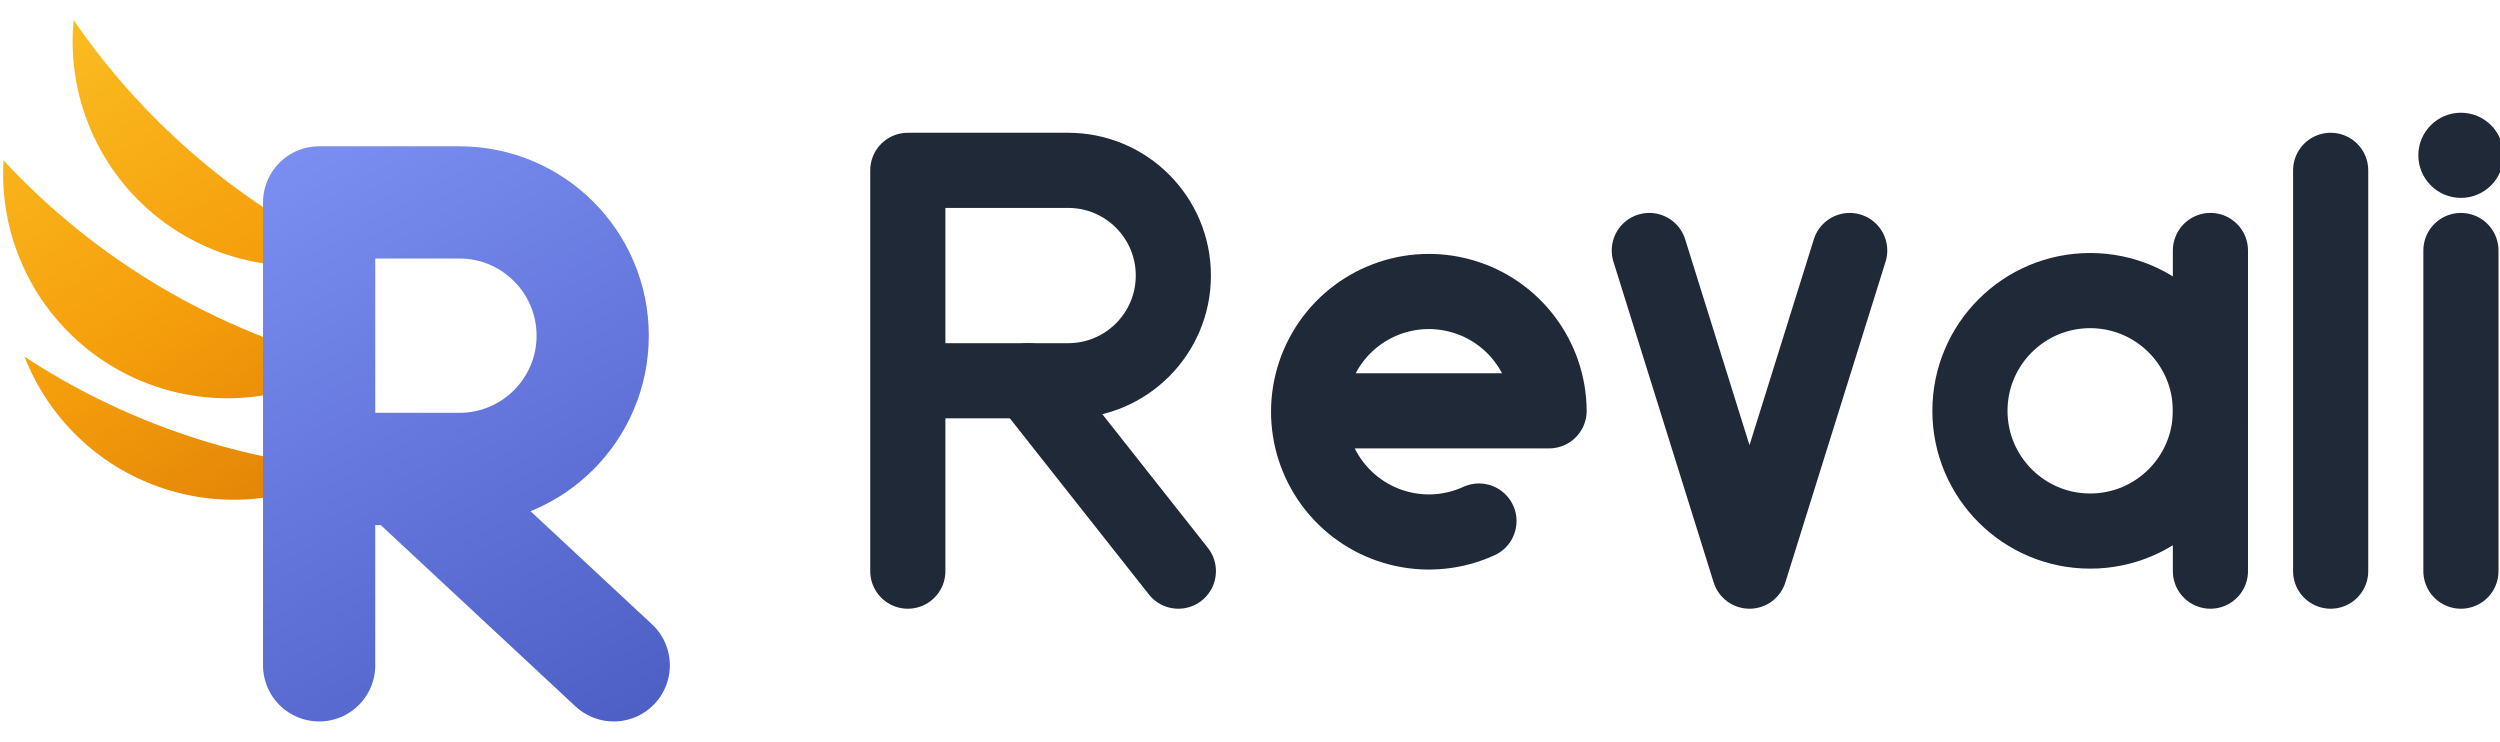
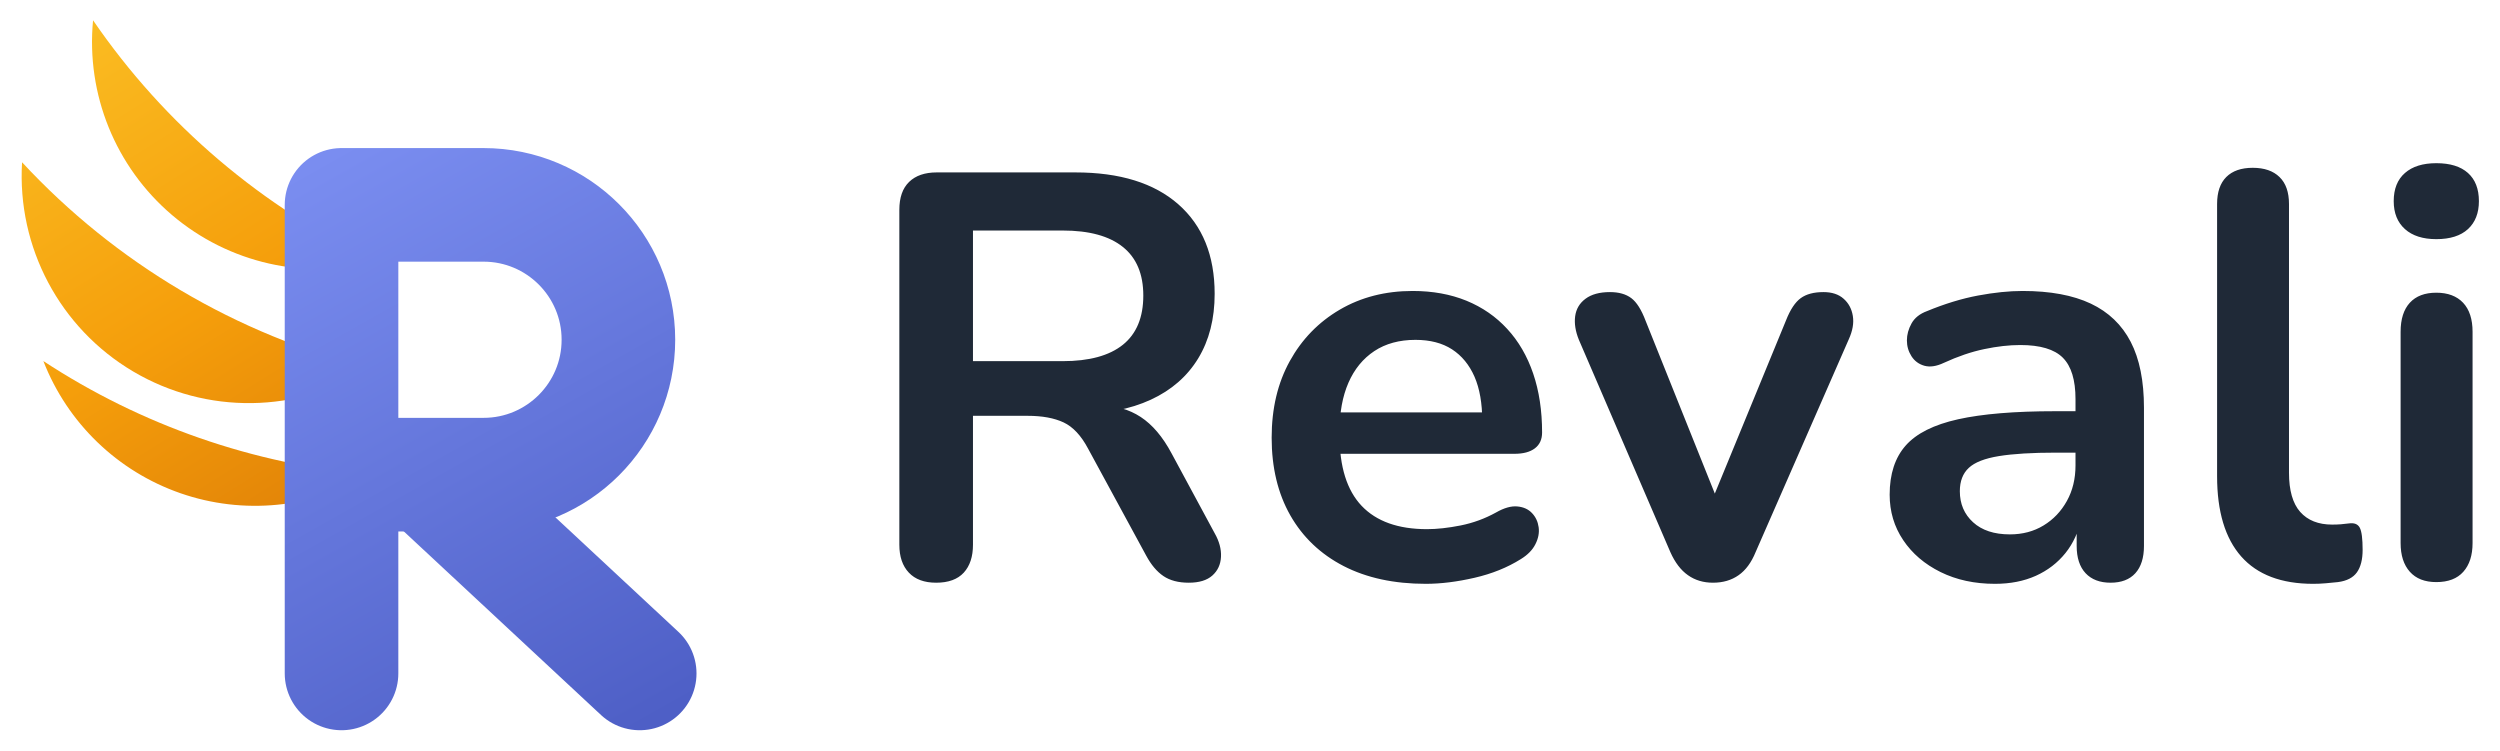
- <svg xmlns="http://www.w3.org/2000/svg" viewBox="0 0 499 148" width="499" height="148" role="img" aria-label="Revali">
+ <svg xmlns="http://www.w3.org/2000/svg" viewBox="0 0 493 148" width="493" height="148" role="img" aria-label="Revali">
  <defs>
    <linearGradient id="revali-wing" x1="20" y1="10" x2="120" y2="170" gradientUnits="userSpaceOnUse">
      <stop offset="0" stop-color="#fbbf24" />
      <stop offset="0.5" stop-color="#f59e0b" />
      <stop offset="1" stop-color="#d97706" />
    </linearGradient>
    <linearGradient id="revali-letter" x1="100" y1="50" x2="190" y2="210" gradientUnits="userSpaceOnUse">
      <stop offset="0" stop-color="#7a8df0" />
      <stop offset="1" stop-color="#4e5fc6" />
    </linearGradient>
  </defs>
-   <g transform="translate(-6.3 -5.8) scale(0.7)">
+   <g transform="translate(-2.65 -5.80) scale(0.7)">
    <g fill="url(#revali-wing)">
      <path d="M 110 82  A 64 64 0 0 1 30 14  A 200 200 0 0 0 110 82 Z" />
      <path d="M 108 112 A 64 64 0 0 1 10 54  A 200 200 0 0 0 108 112 Z" />
      <path d="M 108 142 A 64 64 0 0 1 16 110 A 200 200 0 0 0 108 142 Z" />
    </g>
    <g fill="none" stroke="url(#revali-letter)" stroke-width="32" stroke-linecap="round" stroke-linejoin="round">
      <path d="M 100 198 V 66 H 140 A 38 38 0 0 1 140 142 H 100" />
      <path d="M 126 144 L 184 198" />
    </g>
  </g>
-   <g transform="translate(161.2 14)">
-     <g fill="none" stroke="#1f2937" stroke-width="15" stroke-linecap="round" stroke-linejoin="round">
-       <path d="M 20 100 V 20 H 52 A 21 21 0 0 1 52 62 H 20" />
-       <path d="M 44 62 L 74 100" />
-       <path d="M 100 68 H 148 A 24 24 0 1 0 134 90" />
-       <path d="M 168 36 L 188 100 L 208 36" />
-       <path d="M 256 44 A 24 24 0 1 1 256 92 A 24 24 0 1 1 256 44" />
-       <path d="M 280 36 V 100" />
-       <path d="M 304 20 V 100" />
-       <path d="M 330 36 V 100" />
-     </g>
-     <circle cx="330" cy="17" r="8.5" fill="#1f2937" />
+   <g transform="translate(168.61 114.00)" fill="#1f2937">
+     <path d="M16.00 0.91Q12.48 0.91 10.61 -1.08Q8.74 -3.06 8.74 -6.58V-72.62Q8.74 -76.26 10.67 -78.13Q12.60 -80.00 16.11 -80.00H43.46Q56.62 -80.00 63.77 -73.70Q70.92 -67.40 70.92 -56.06Q70.92 -48.68 67.69 -43.35Q64.45 -38.01 58.33 -35.18Q52.20 -32.34 43.46 -32.34L44.48 -34.04H48.23Q52.88 -34.04 56.34 -31.77Q59.80 -29.50 62.41 -24.62L70.92 -8.85Q72.28 -6.47 72.17 -4.20Q72.06 -1.93 70.47 -0.51Q68.88 0.91 65.82 0.91Q62.75 0.91 60.82 -0.40Q58.89 -1.70 57.42 -4.43L45.96 -25.53Q43.91 -29.39 41.13 -30.70Q38.35 -32.00 34.04 -32.00H23.26V-6.58Q23.26 -3.06 21.45 -1.08Q19.63 0.91 16.00 0.91ZM23.26 -42.78H40.96Q48.79 -42.78 52.82 -46.01Q56.85 -49.25 56.85 -55.72Q56.85 -62.07 52.82 -65.30Q48.79 -68.54 40.96 -68.54H23.26ZM112.57 1.13Q103.15 1.13 96.34 -2.38Q89.53 -5.90 85.84 -12.37Q82.16 -18.84 82.16 -27.69Q82.16 -36.31 85.73 -42.78Q89.30 -49.25 95.60 -52.94Q101.90 -56.62 109.96 -56.62Q115.86 -56.62 120.57 -54.70Q125.28 -52.77 128.62 -49.13Q131.97 -45.50 133.73 -40.34Q135.49 -35.18 135.49 -28.71Q135.49 -26.67 134.07 -25.59Q132.65 -24.51 130.04 -24.51H93.62V-32.68H125.50L123.69 -30.98Q123.69 -36.20 122.16 -39.72Q120.62 -43.23 117.73 -45.11Q114.84 -46.98 110.52 -46.98Q105.76 -46.98 102.41 -44.77Q99.06 -42.55 97.30 -38.52Q95.55 -34.50 95.55 -28.94V-28.14Q95.55 -18.84 99.91 -14.24Q104.28 -9.65 112.79 -9.65Q115.74 -9.65 119.43 -10.38Q123.12 -11.12 126.41 -12.94Q128.79 -14.30 130.61 -14.13Q132.43 -13.96 133.50 -12.82Q134.58 -11.69 134.81 -10.04Q135.04 -8.40 134.18 -6.70Q133.33 -4.99 131.29 -3.74Q127.32 -1.25 122.16 -0.06Q116.99 1.13 112.57 1.13ZM169.19 0.91Q166.35 0.91 164.26 -0.57Q162.16 -2.04 160.79 -5.11L142.75 -46.98Q141.73 -49.48 142.01 -51.63Q142.30 -53.79 144.06 -55.09Q145.82 -56.40 148.88 -56.40Q151.49 -56.40 153.08 -55.21Q154.67 -54.01 155.91 -50.72L171.23 -12.48H167.83L183.60 -50.84Q184.85 -54.01 186.50 -55.21Q188.14 -56.40 190.98 -56.40Q193.48 -56.40 194.95 -55.09Q196.43 -53.79 196.77 -51.69Q197.11 -49.59 195.97 -47.09L177.59 -5.11Q176.34 -2.04 174.24 -0.57Q172.14 0.91 169.19 0.91ZM224.79 1.13Q218.78 1.13 214.07 -1.19Q209.36 -3.52 206.70 -7.49Q204.03 -11.46 204.03 -16.45Q204.03 -22.58 207.21 -26.16Q210.38 -29.73 217.53 -31.32Q224.68 -32.91 236.71 -32.91H242.38V-24.74H236.82Q229.79 -24.74 225.59 -24.06Q221.39 -23.38 219.63 -21.73Q217.87 -20.09 217.87 -17.13Q217.87 -13.39 220.48 -11.01Q223.09 -8.62 227.74 -8.62Q231.49 -8.62 234.38 -10.38Q237.28 -12.14 238.98 -15.21Q240.68 -18.27 240.68 -22.24V-35.29Q240.68 -40.96 238.18 -43.46Q235.69 -45.96 229.79 -45.96Q226.50 -45.96 222.70 -45.16Q218.89 -44.37 214.70 -42.44Q212.54 -41.42 210.89 -41.87Q209.25 -42.33 208.34 -43.74Q207.43 -45.16 207.43 -46.87Q207.43 -48.57 208.34 -50.21Q209.25 -51.86 211.40 -52.65Q216.62 -54.81 221.45 -55.72Q226.27 -56.62 230.24 -56.62Q238.41 -56.62 243.69 -54.13Q248.96 -51.63 251.57 -46.58Q254.18 -41.53 254.18 -33.59V-6.35Q254.18 -2.84 252.48 -0.96Q250.78 0.91 247.60 0.91Q244.43 0.91 242.67 -0.96Q240.91 -2.84 240.91 -6.35V-11.80H241.82Q241.02 -7.83 238.70 -4.94Q236.37 -2.04 232.85 -0.45Q229.33 1.13 224.79 1.13ZM287.55 1.13Q278.13 1.13 273.36 -4.26Q268.60 -9.65 268.60 -20.09V-73.76Q268.60 -77.28 270.41 -79.09Q272.23 -80.91 275.63 -80.91Q279.04 -80.91 280.91 -79.09Q282.78 -77.28 282.78 -73.76V-20.77Q282.78 -15.55 284.99 -13.05Q287.21 -10.55 291.29 -10.55Q292.20 -10.55 292.99 -10.61Q293.79 -10.67 294.58 -10.78Q296.17 -11.01 296.74 -9.93Q297.30 -8.85 297.30 -5.56Q297.30 -2.72 296.17 -1.13Q295.04 0.45 292.43 0.79Q291.29 0.91 290.04 1.02Q288.79 1.13 287.55 1.13ZM311.83 0.79Q308.43 0.79 306.61 -1.25Q304.79 -3.29 304.79 -6.92V-48.57Q304.79 -52.31 306.61 -54.30Q308.43 -56.28 311.83 -56.28Q315.23 -56.28 317.11 -54.30Q318.98 -52.31 318.98 -48.57V-6.92Q318.98 -3.29 317.16 -1.25Q315.35 0.79 311.83 0.79ZM311.83 -66.84Q307.86 -66.84 305.65 -68.82Q303.43 -70.81 303.43 -74.33Q303.43 -77.96 305.65 -79.89Q307.86 -81.82 311.83 -81.82Q315.91 -81.82 318.07 -79.89Q320.23 -77.96 320.23 -74.33Q320.23 -70.81 318.07 -68.82Q315.91 -66.84 311.83 -66.84Z" />
  </g>
</svg>
